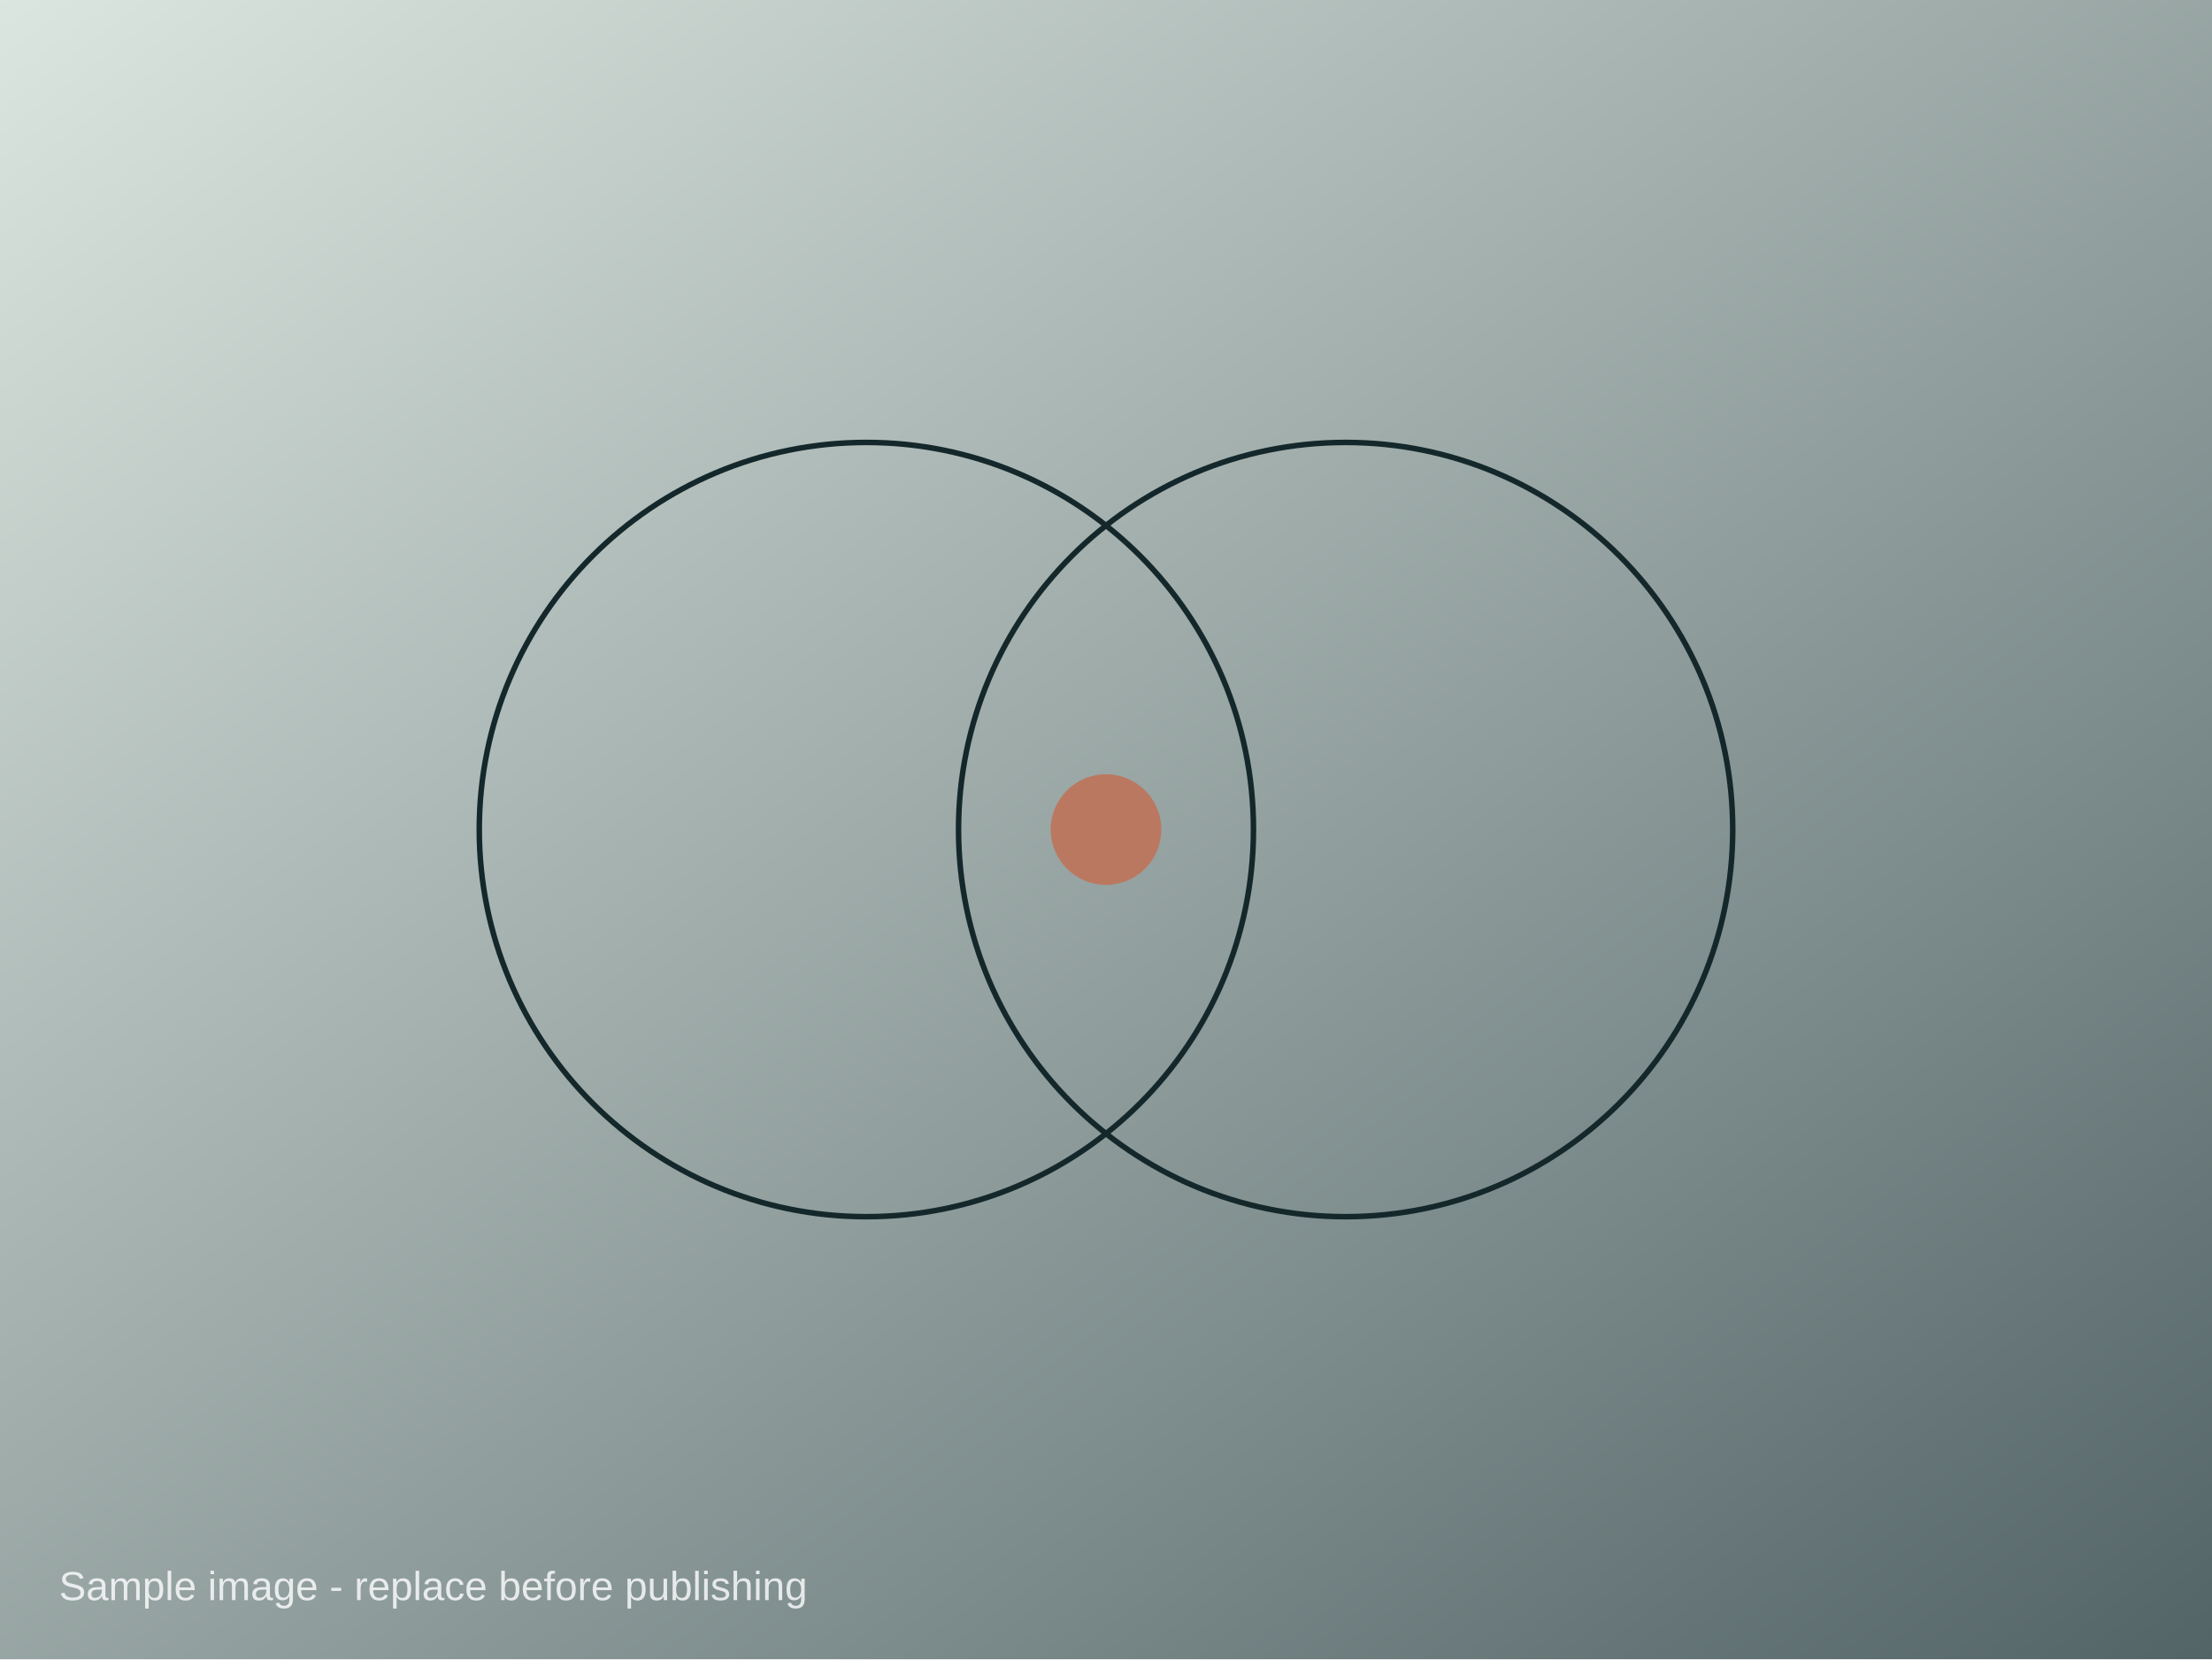
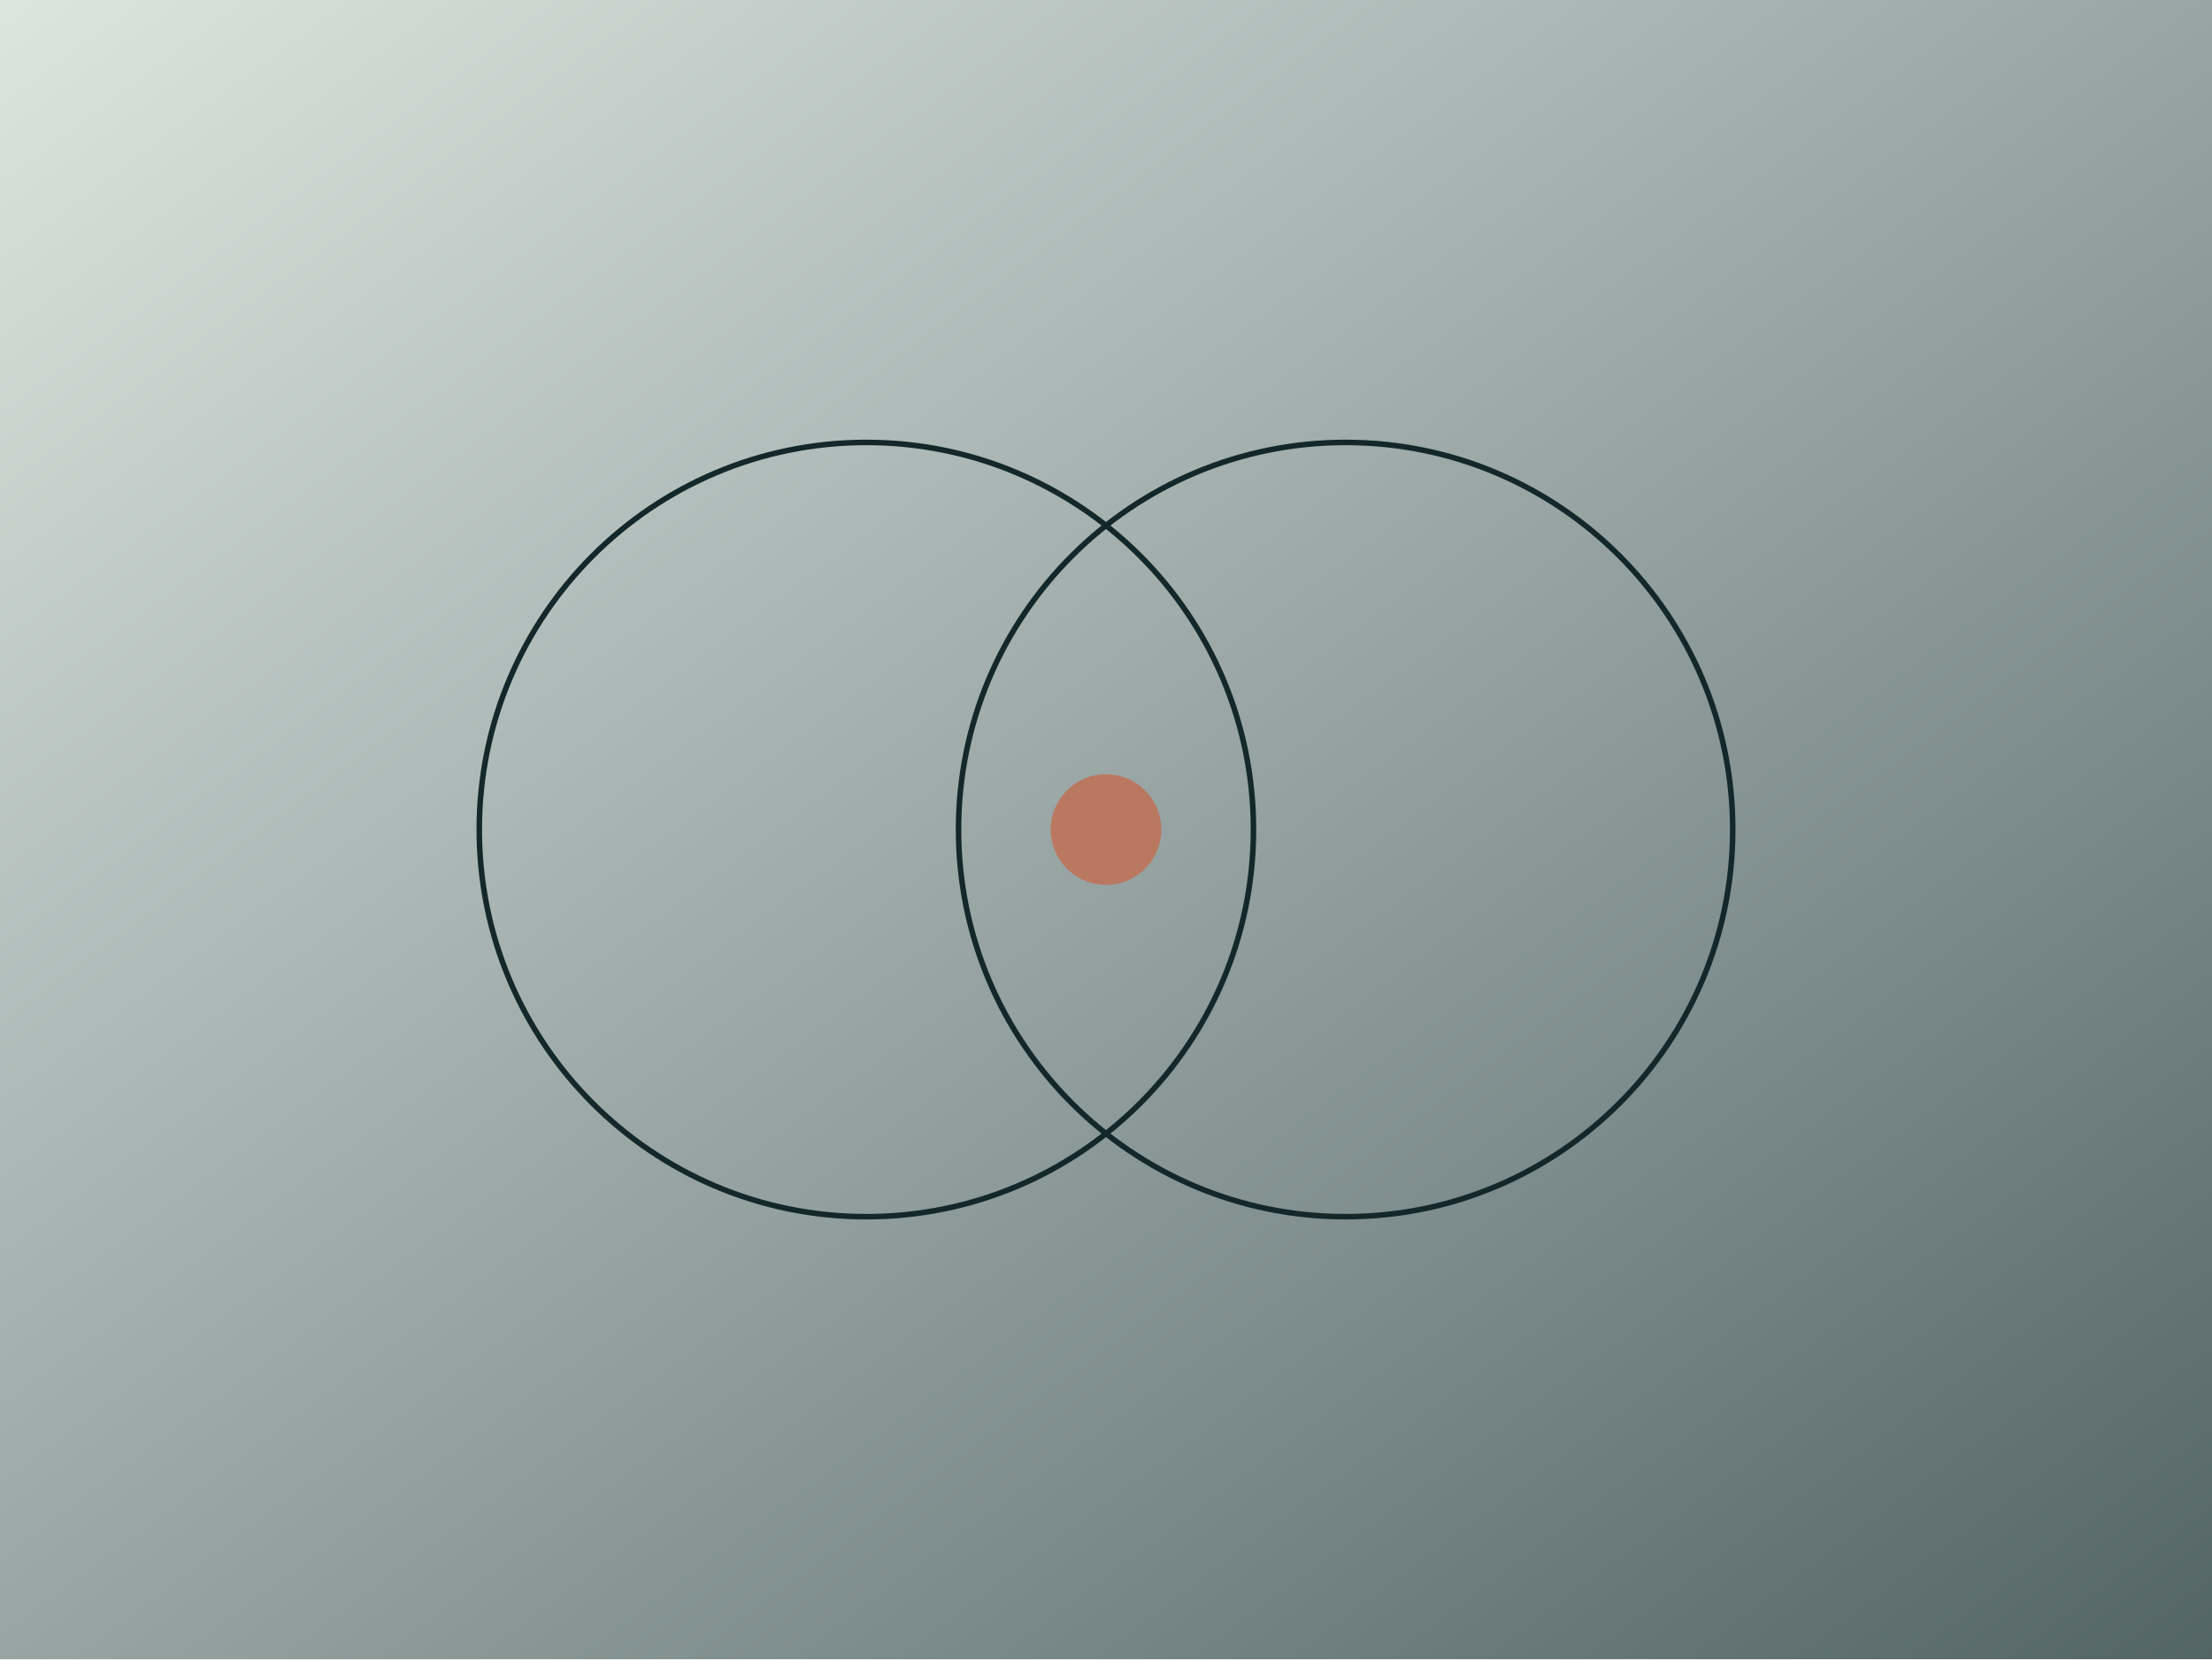
<svg xmlns="http://www.w3.org/2000/svg" viewBox="0 0 1200 900" width="1200" height="900" role="img" aria-label="Sample illustration: two overlapping circles">
  <defs>
    <linearGradient id="g" x1="0" y1="0" x2="1" y2="1">
      <stop offset="0" stop-color="#DCE6E0" />
      <stop offset="1" stop-color="#536467" />
    </linearGradient>
  </defs>
  <rect width="1200" height="900" fill="url(#g)" />
  <circle cx="470" cy="450" r="210" fill="none" stroke="#14282B" stroke-width="3" />
  <circle cx="730" cy="450" r="210" fill="none" stroke="#14282B" stroke-width="3" />
  <circle cx="600" cy="450" r="30" fill="#BB7860" />
-   <text x="32" y="868" font-family="DM Sans,Arial,sans-serif" font-size="22" fill="#FFFFFF" fill-opacity=".8">Sample image - replace before publishing</text>
</svg>
